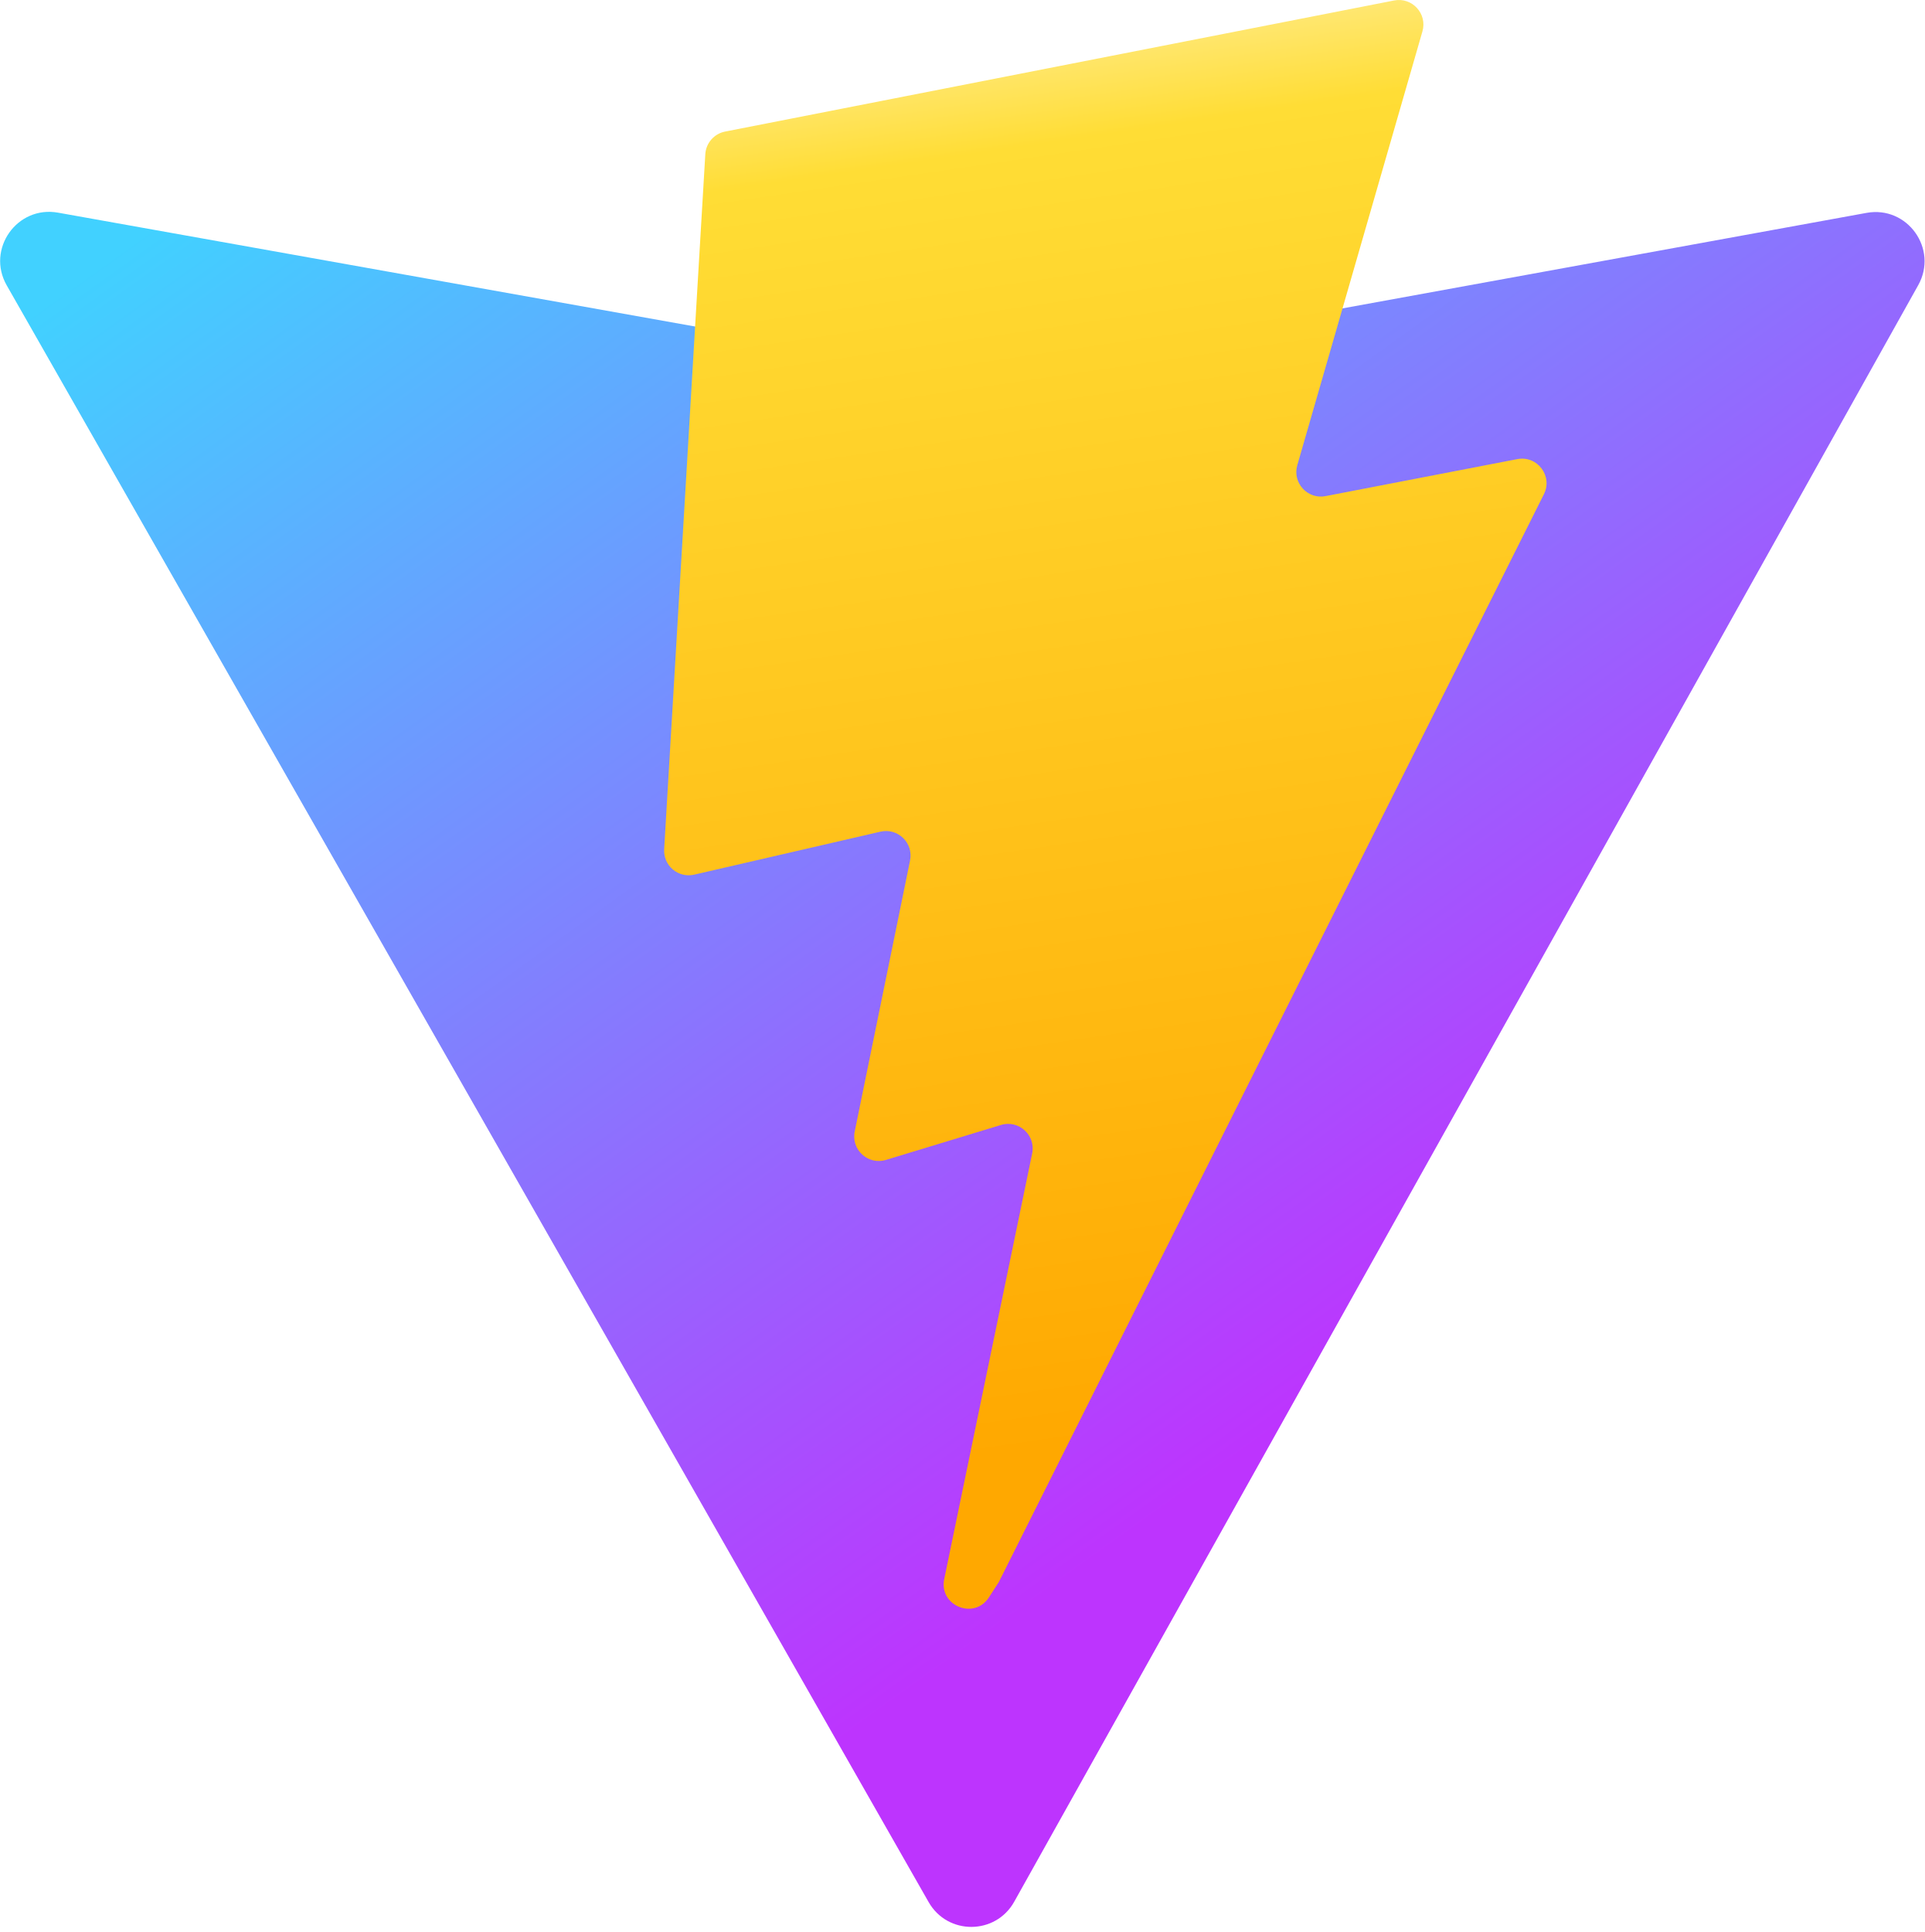
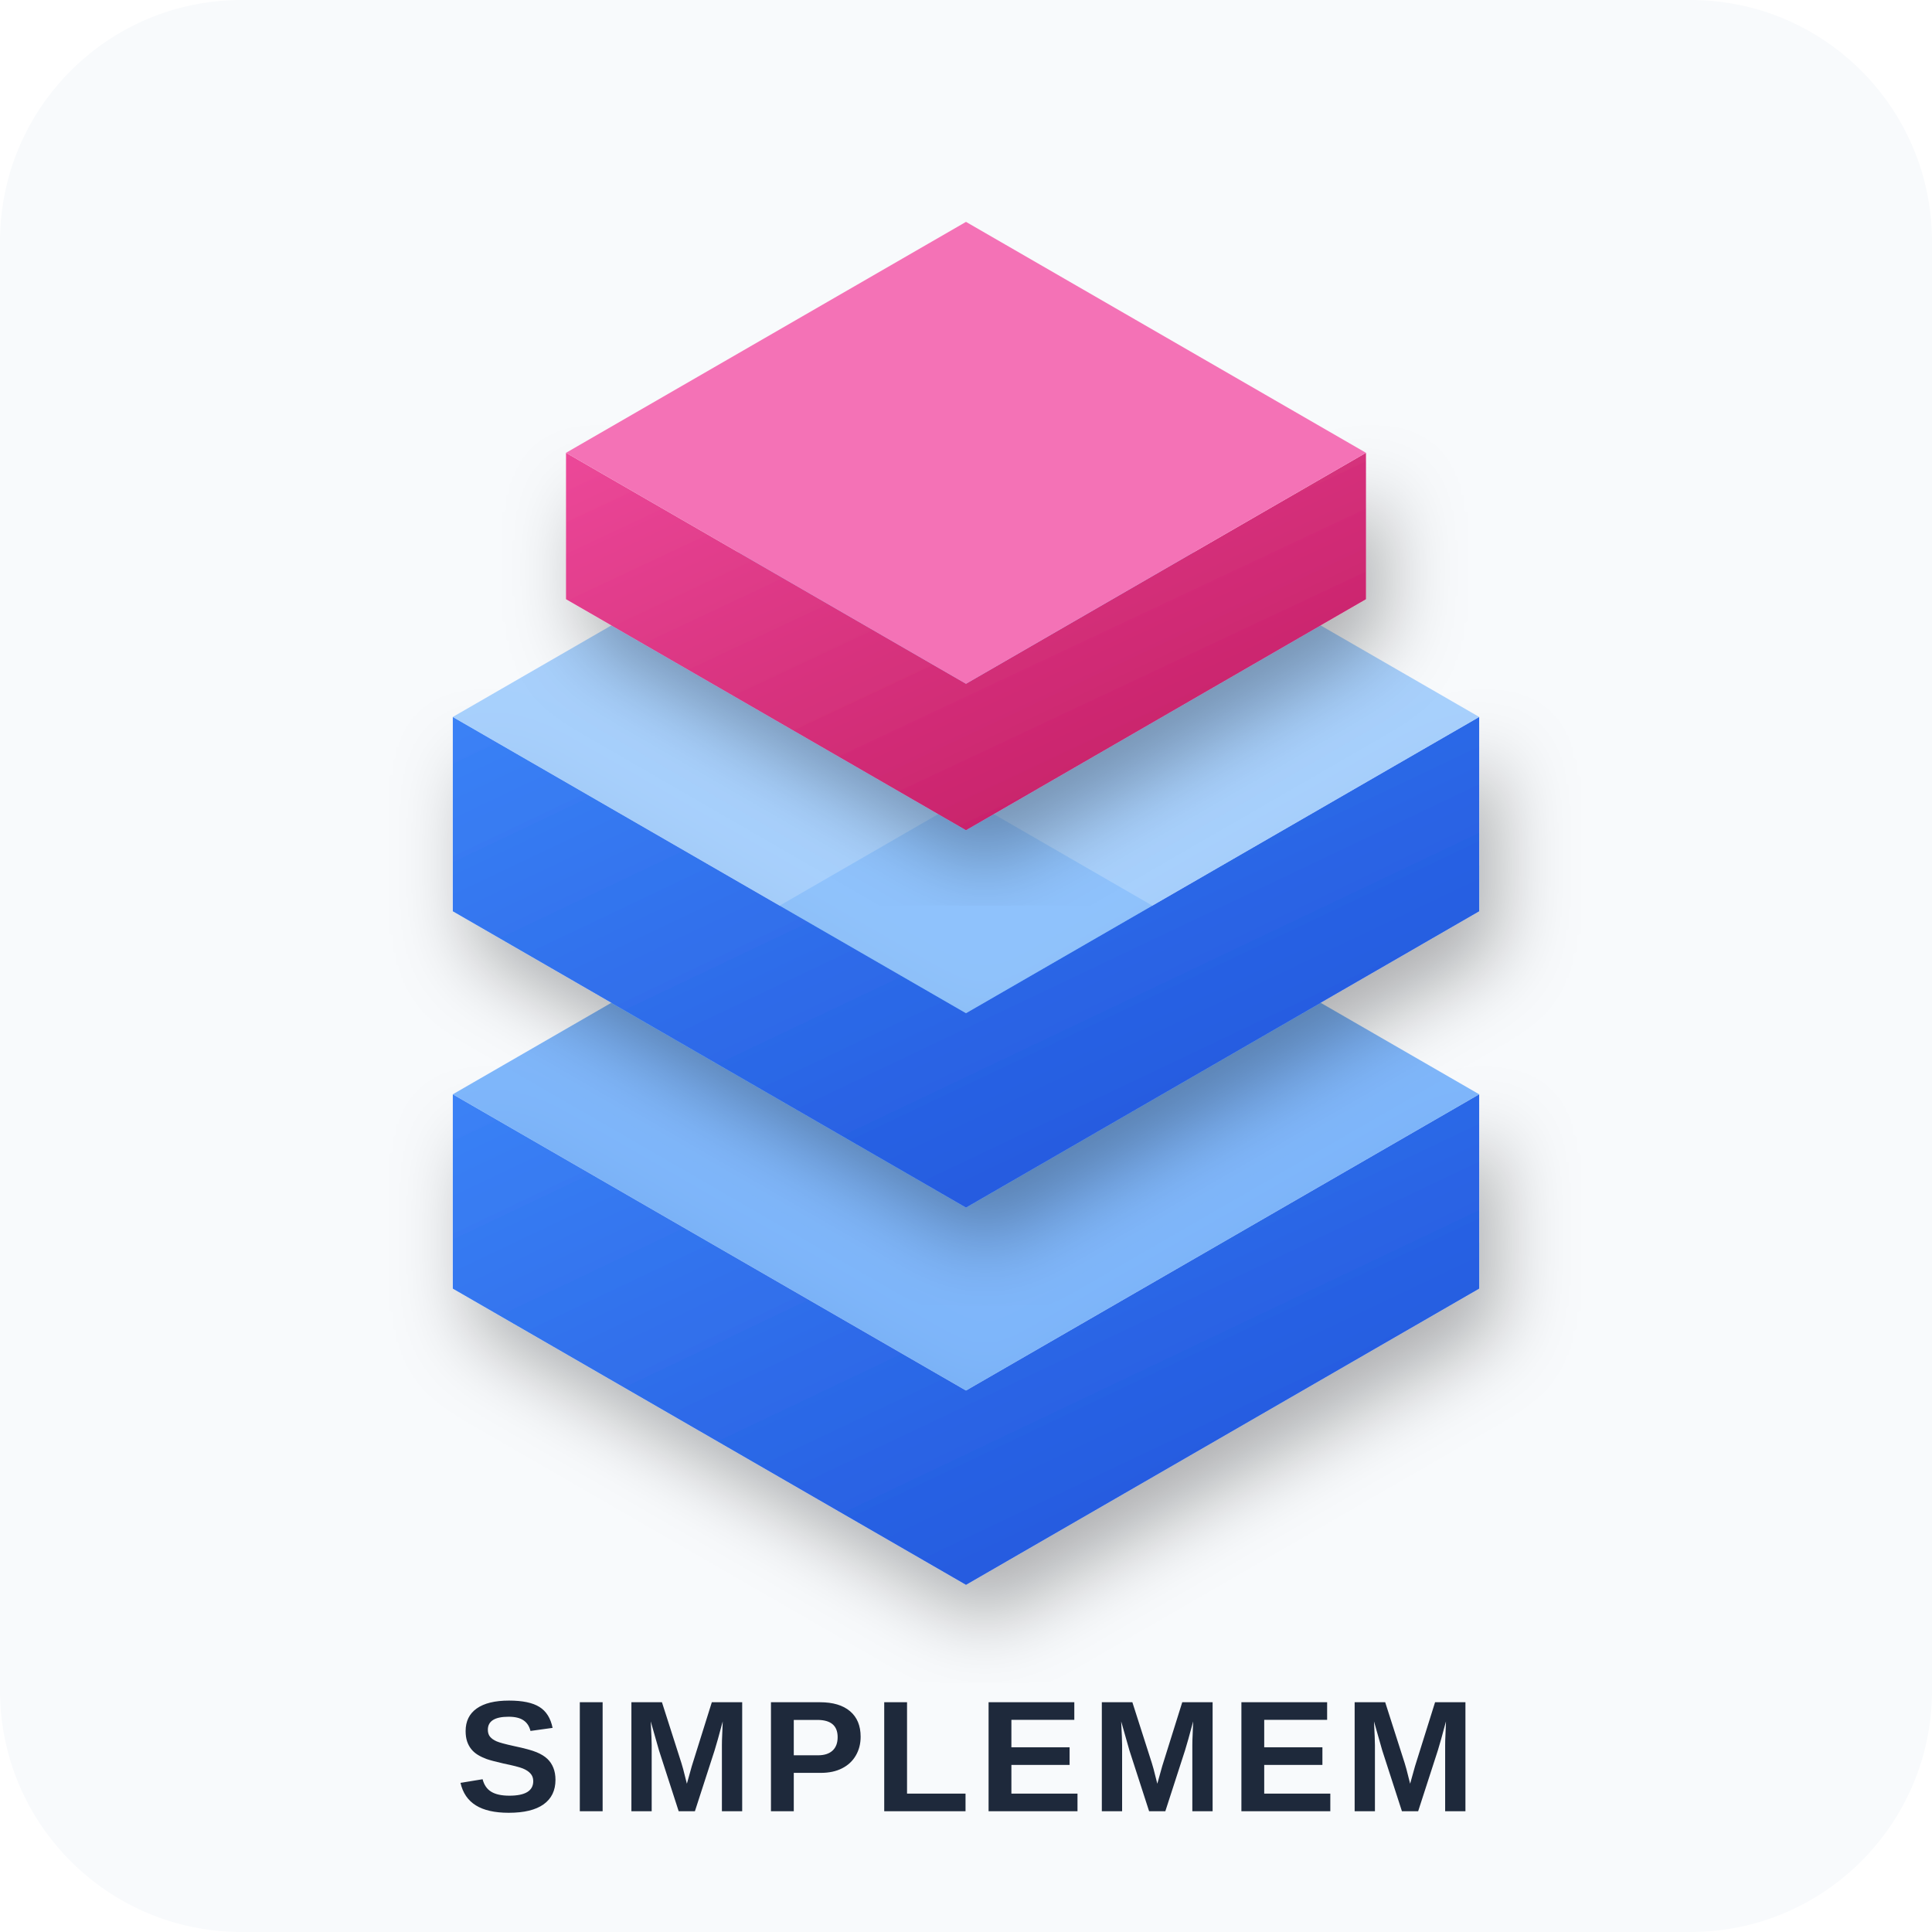
- <svg xmlns="http://www.w3.org/2000/svg" aria-hidden="true" role="img" class="iconify iconify--logos" width="31.88" height="32" preserveAspectRatio="xMidYMid meet" viewBox="0 0 256 257">
+ <svg xmlns="http://www.w3.org/2000/svg" width="512" height="512" viewBox="0 0 512 512" fill="none">
  <defs>
-     <linearGradient id="IconifyId1813088fe1fbc01fb466" x1="-.828%" x2="57.636%" y1="7.652%" y2="78.411%">
-       <stop offset="0%" stop-color="#41D1FF" />
-       <stop offset="100%" stop-color="#BD34FE" />
+     <linearGradient id="grad_blue" x1="0%" y1="0%" x2="100%" y2="100%">
+       <stop offset="0%" style="stop-color:#3B82F6;stop-opacity:1" />
+       <stop offset="100%" style="stop-color:#1D4ED8;stop-opacity:1" />
    </linearGradient>
-     <linearGradient id="IconifyId1813088fe1fbc01fb467" x1="43.376%" x2="50.316%" y1="2.242%" y2="89.03%">
-       <stop offset="0%" stop-color="#FFEA83" />
-       <stop offset="8.333%" stop-color="#FFDD35" />
-       <stop offset="100%" stop-color="#FFA800" />
+     <linearGradient id="grad_pink" x1="0%" y1="0%" x2="100%" y2="100%">
+       <stop offset="0%" style="stop-color:#EC4899;stop-opacity:1" />
+       <stop offset="100%" style="stop-color:#BE185D;stop-opacity:1" />
    </linearGradient>
+     <filter id="dropShadow" x="-20%" y="-20%" width="140%" height="140%">
+       <feGaussianBlur in="SourceAlpha" stdDeviation="10" />
+       <feOffset dx="5" dy="10" result="offsetblur" />
+       <feComponentTransfer>
+         <feFuncA type="linear" slope="0.3" />
+       </feComponentTransfer>
+       <feMerge>
+         <feMergeNode />
+         <feMergeNode in="SourceGraphic" />
+       </feMerge>
+     </filter>
  </defs>
-   <path fill="url(#IconifyId1813088fe1fbc01fb466)" d="M255.153 37.938L134.897 252.976c-2.483 4.44-8.862 4.466-11.382.048L.875 37.958c-2.746-4.814 1.371-10.646 6.827-9.67l120.385 21.517a6.537 6.537 0 0 0 2.322-.004l117.867-21.483c5.438-.991 9.574 4.796 6.877 9.62Z" />
-   <path fill="url(#IconifyId1813088fe1fbc01fb467)" d="M185.432.063L96.44 17.501a3.268 3.268 0 0 0-2.634 3.014l-5.474 92.456a3.268 3.268 0 0 0 3.997 3.378l24.777-5.718c2.318-.535 4.413 1.507 3.936 3.838l-7.361 36.047c-.495 2.426 1.782 4.5 4.151 3.78l15.304-4.649c2.372-.72 4.652 1.36 4.15 3.788l-11.698 56.621c-.732 3.542 3.979 5.473 5.943 2.437l1.313-2.028l72.516-144.72c1.215-2.423-.88-5.186-3.54-4.672l-25.505 4.922c-2.396.462-4.435-1.77-3.759-4.114l16.646-57.705c.677-2.35-1.37-4.583-3.769-4.113Z" />
+   <rect width="512" height="512" rx="64" fill="#F8FAFC" />
+   <path d="M256 420 L120 341.5 L120 290 L256 368.5 L392 290 L392 341.5 Z" fill="url(#grad_blue)" filter="url(#dropShadow)" />
+   <path d="M120 290 L256 211.5 L392 290 L256 368.5 Z" fill="#60A5FA" opacity="0.8" />
+   <path d="M256 320 L120 241.5 L120 190 L256 268.5 L392 190 L392 241.5 Z" fill="url(#grad_blue)" filter="url(#dropShadow)" />
+   <path d="M120 190 L256 111.5 L392 190 L256 268.5 Z" fill="#93C5FD" opacity="0.8" />
+   <path d="M256 220 L150 158.8 L150 120 L256 181.2 L362 120 L362 158.8 Z" fill="url(#grad_pink)" filter="url(#dropShadow)" />
+   <path d="M150 120 L256 58.8 L362 120 L256 181.2 Z" fill="#F472B6" />
+   <text x="256" y="480" font-family="Arial, sans-serif" font-weight="bold" font-size="42" text-anchor="middle" fill="#1E293B" letter-spacing="2">SIMPLEMEM</text>
</svg>
